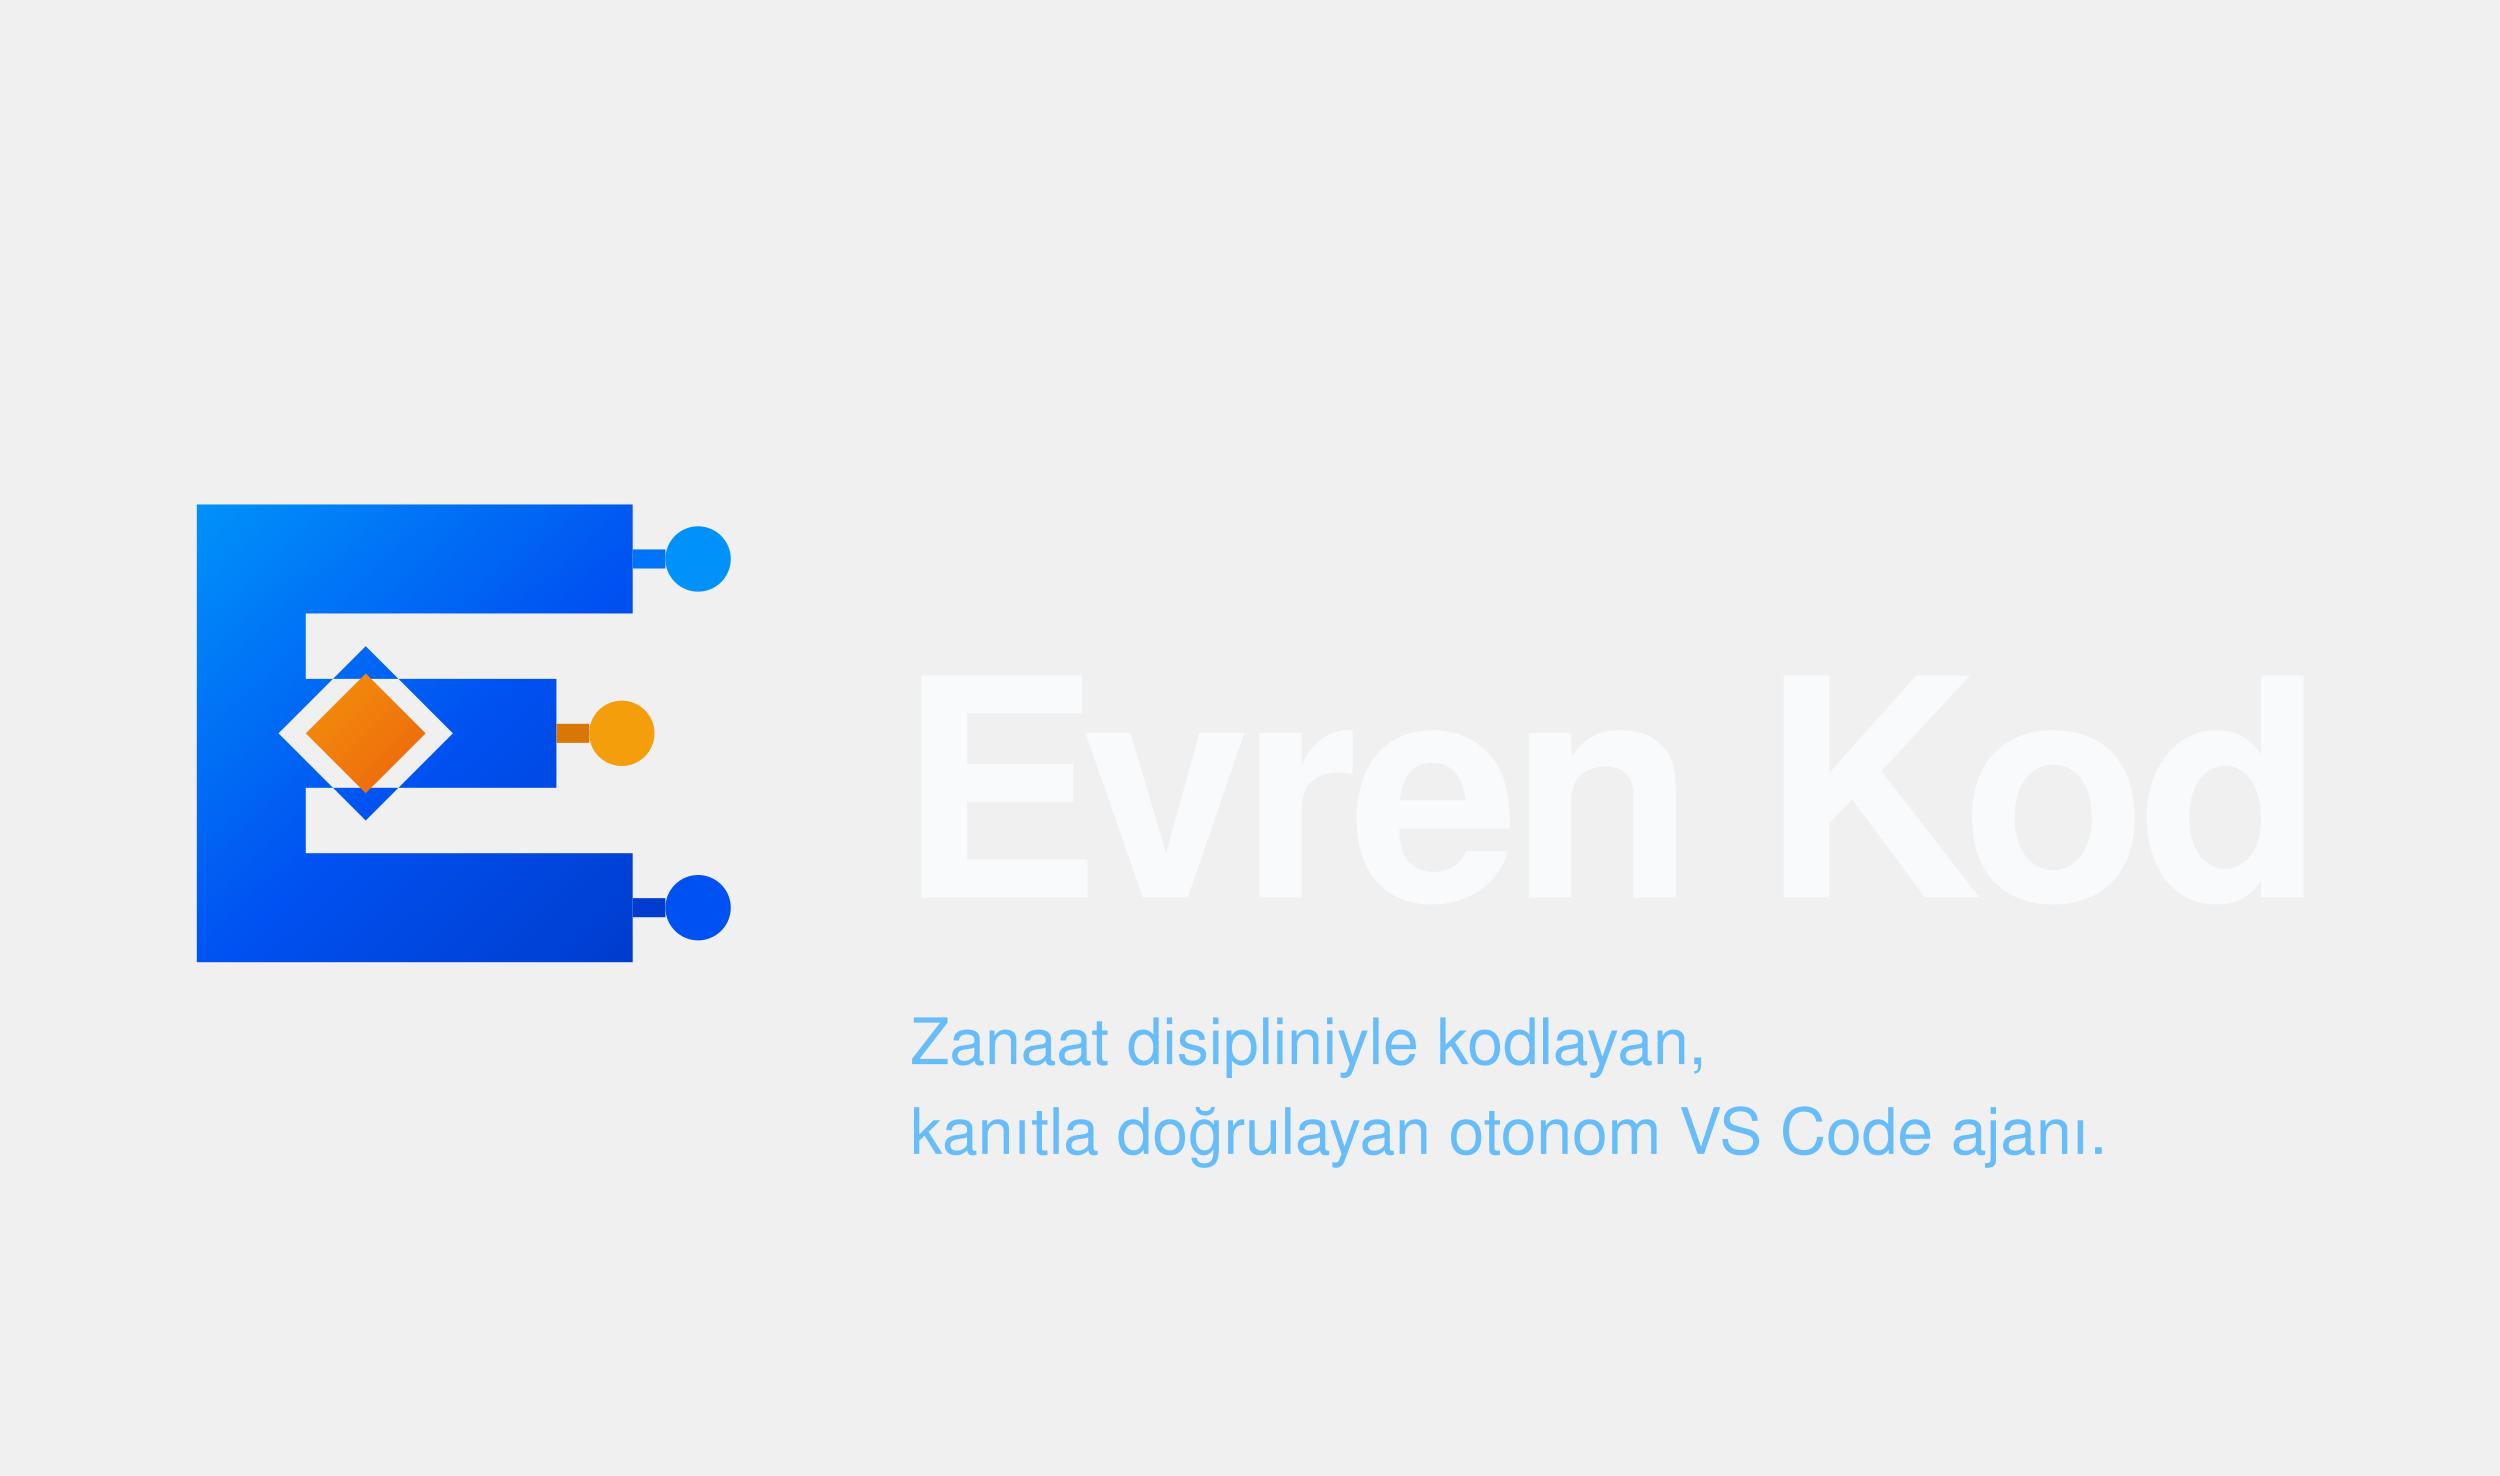
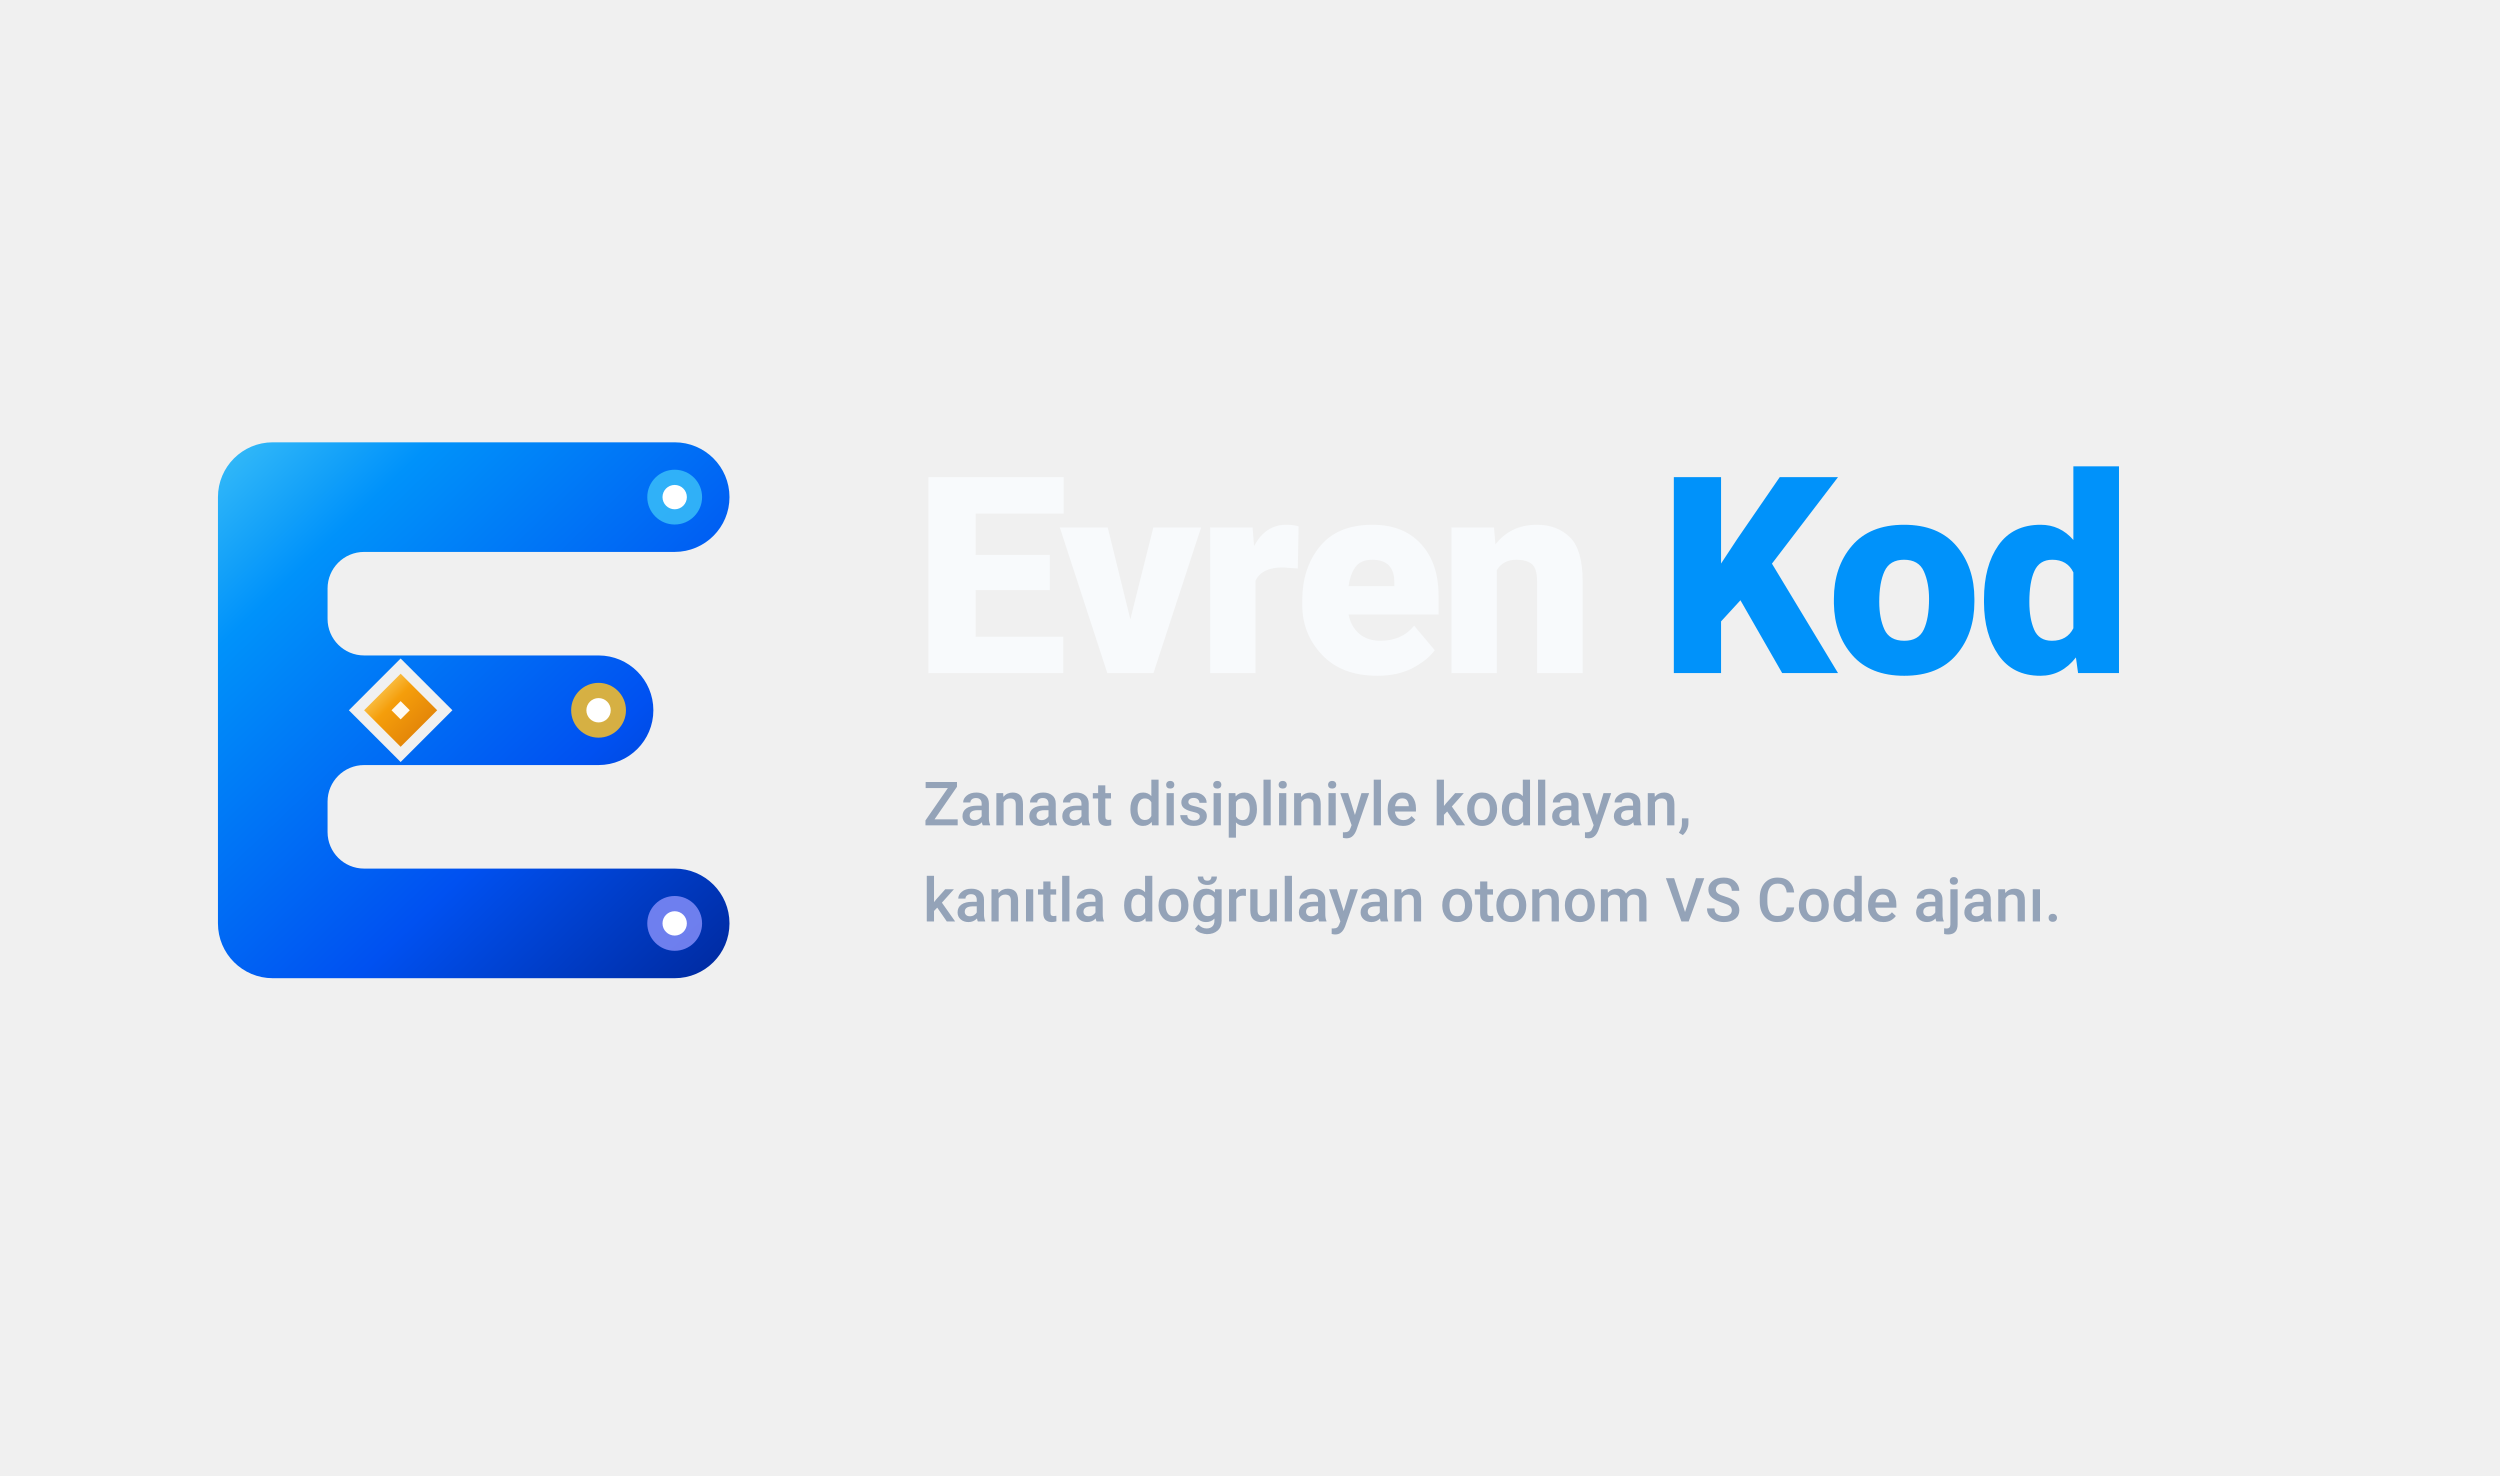
<svg xmlns="http://www.w3.org/2000/svg" viewBox="0 0 1560 921" width="1560" height="921">
-   <g transform="translate(48,240) scale(0.85)">
-     <defs>
-       <linearGradient id="logoBrand" x1="88" y1="88" x2="408" y2="424" gradientUnits="userSpaceOnUse">
-         <stop offset="0" stop-color="#0092fa" />
-         <stop offset="0.55" stop-color="#0051f1" />
-         <stop offset="1" stop-color="#003ccd" />
-       </linearGradient>
-       <linearGradient id="logoKnot" x1="148" y1="192" x2="276" y2="320" gradientUnits="userSpaceOnUse">
-         <stop offset="0" stop-color="#f59e0b" />
-         <stop offset="1" stop-color="#ea580c" />
-       </linearGradient>
-     </defs>
-     <path fill="url(#logoBrand)" fill-rule="evenodd" d="M 88 88 L 408 88 L 408 168 L 168 168 L 168 216 L 352 216 L 352 296 L 168 296 L 168 344 L 408 344 L 408 424 L 88 424 Z M 212 192 L 276 256 L 212 320 L 148 256 Z" />
-     <path fill="url(#logoKnot)" d="M 212 212 L 256 256 L 212 300 L 168 256 Z" />
-     <rect x="408" y="121" width="24" height="14" fill="#0073f9" />
-     <circle cx="456" cy="128" r="24" fill="#0092fa" />
-     <rect x="352" y="249" width="24" height="14" fill="#d97706" />
-     <circle cx="400" cy="256" r="24" fill="#f59e0b" />
-     <rect x="408" y="377" width="24" height="14" fill="#003ccd" />
-     <circle cx="456" cy="384" r="24" fill="#0051f1" />
+   <defs>
+     <linearGradient id="logoBrand" x1="80" y1="80" x2="416" y2="432" gradientUnits="userSpaceOnUse">
+       <stop offset="0%" stop-color="#38bdf8" />
+       <stop offset="20%" stop-color="#0092fa" />
+       <stop offset="65%" stop-color="#0051f1" />
+       <stop offset="100%" stop-color="#00299e" />
+     </linearGradient>
+     <linearGradient id="logoKnot" x1="176" y1="232" x2="224" y2="280" gradientUnits="userSpaceOnUse">
+       <stop offset="0%" stop-color="#fde68a" />
+       <stop offset="40%" stop-color="#f59e0b" />
+       <stop offset="100%" stop-color="#d97706" />
+     </linearGradient>
+   </defs>
+   <g transform="translate(60, 200) scale(0.95)">
+     <path fill="url(#logoBrand)" fill-rule="evenodd" d="M 116 80 L 380 80 A 36 36 0 0 1 380 152 L 176 152 A 24 24 0 0 0 152 176 L 152 196 A 24 24 0 0 0 176 220 L 330 220 A 36 36 0 0 1 330 292 L 176 292 A 24 24 0 0 0 152 316 L 152 336 A 24 24 0 0 0 176 360 L 380 360 A 36 36 0 0 1 380 432 L 116 432 A 36 36 0 0 1 80 396 L 80 116 A 36 36 0 0 1 116 80 Z M 200 222 L 234 256 L 200 290 L 166 256 Z" />
+     <path fill="url(#logoKnot)" d="M 200 232 L 224 256 L 200 280 L 176 256 Z" />
+     <polygon points="200,250 206,256 200,262 194,256" fill="#ffffff" opacity="0.95" />
+     <circle cx="380" cy="116" r="18" fill="#38bdf8" opacity="0.85" />
+     <circle cx="380" cy="116" r="8" fill="#ffffff" />
+     <circle cx="330" cy="256" r="18" fill="#fbbf24" opacity="0.85" />
+     <circle cx="330" cy="256" r="8" fill="#ffffff" />
+     <circle cx="380" cy="396" r="18" fill="#818cf8" opacity="0.85" />
+     <circle cx="380" cy="396" r="8" fill="#ffffff" />
  </g>
-   <text x="560" y="560" font-family="Helvetica Neue, Helvetica, Arial, sans-serif" font-size="190" font-weight="700" letter-spacing="-6" fill="#f8fafc">Evren Kod</text>
-   <text x="568" y="664" font-family="Helvetica Neue, Helvetica, Arial, sans-serif" font-size="40" fill="#67bdfa">Zanaat disipliniyle kodlayan,</text>
-   <text x="568" y="720" font-family="Helvetica Neue, Helvetica, Arial, sans-serif" font-size="40" fill="#67bdfa">kanıtla doğrulayan otonom VS Code ajanı.</text>
+   <text x="570" y="420" font-family="system-ui, -apple-system, BlinkMacSystemFont, 'SF Pro Display', 'Segoe UI', Roboto, sans-serif" font-size="172" font-weight="800" letter-spacing="-3" fill="#f8fafc">Evren <tspan fill="#0092fa">Kod</tspan>
+   </text>
+   <text x="576" y="515" font-family="system-ui, -apple-system, BlinkMacSystemFont, 'SF Pro Text', 'Segoe UI', Roboto, sans-serif" font-size="38" font-weight="500" fill="#94a3b8">Zanaat disipliniyle kodlayan,</text>
+   <text x="576" y="575" font-family="system-ui, -apple-system, BlinkMacSystemFont, 'SF Pro Text', 'Segoe UI', Roboto, sans-serif" font-size="38" font-weight="500" fill="#94a3b8">kanıtla doğrulayan otonom VS Code ajanı.</text>
</svg>
